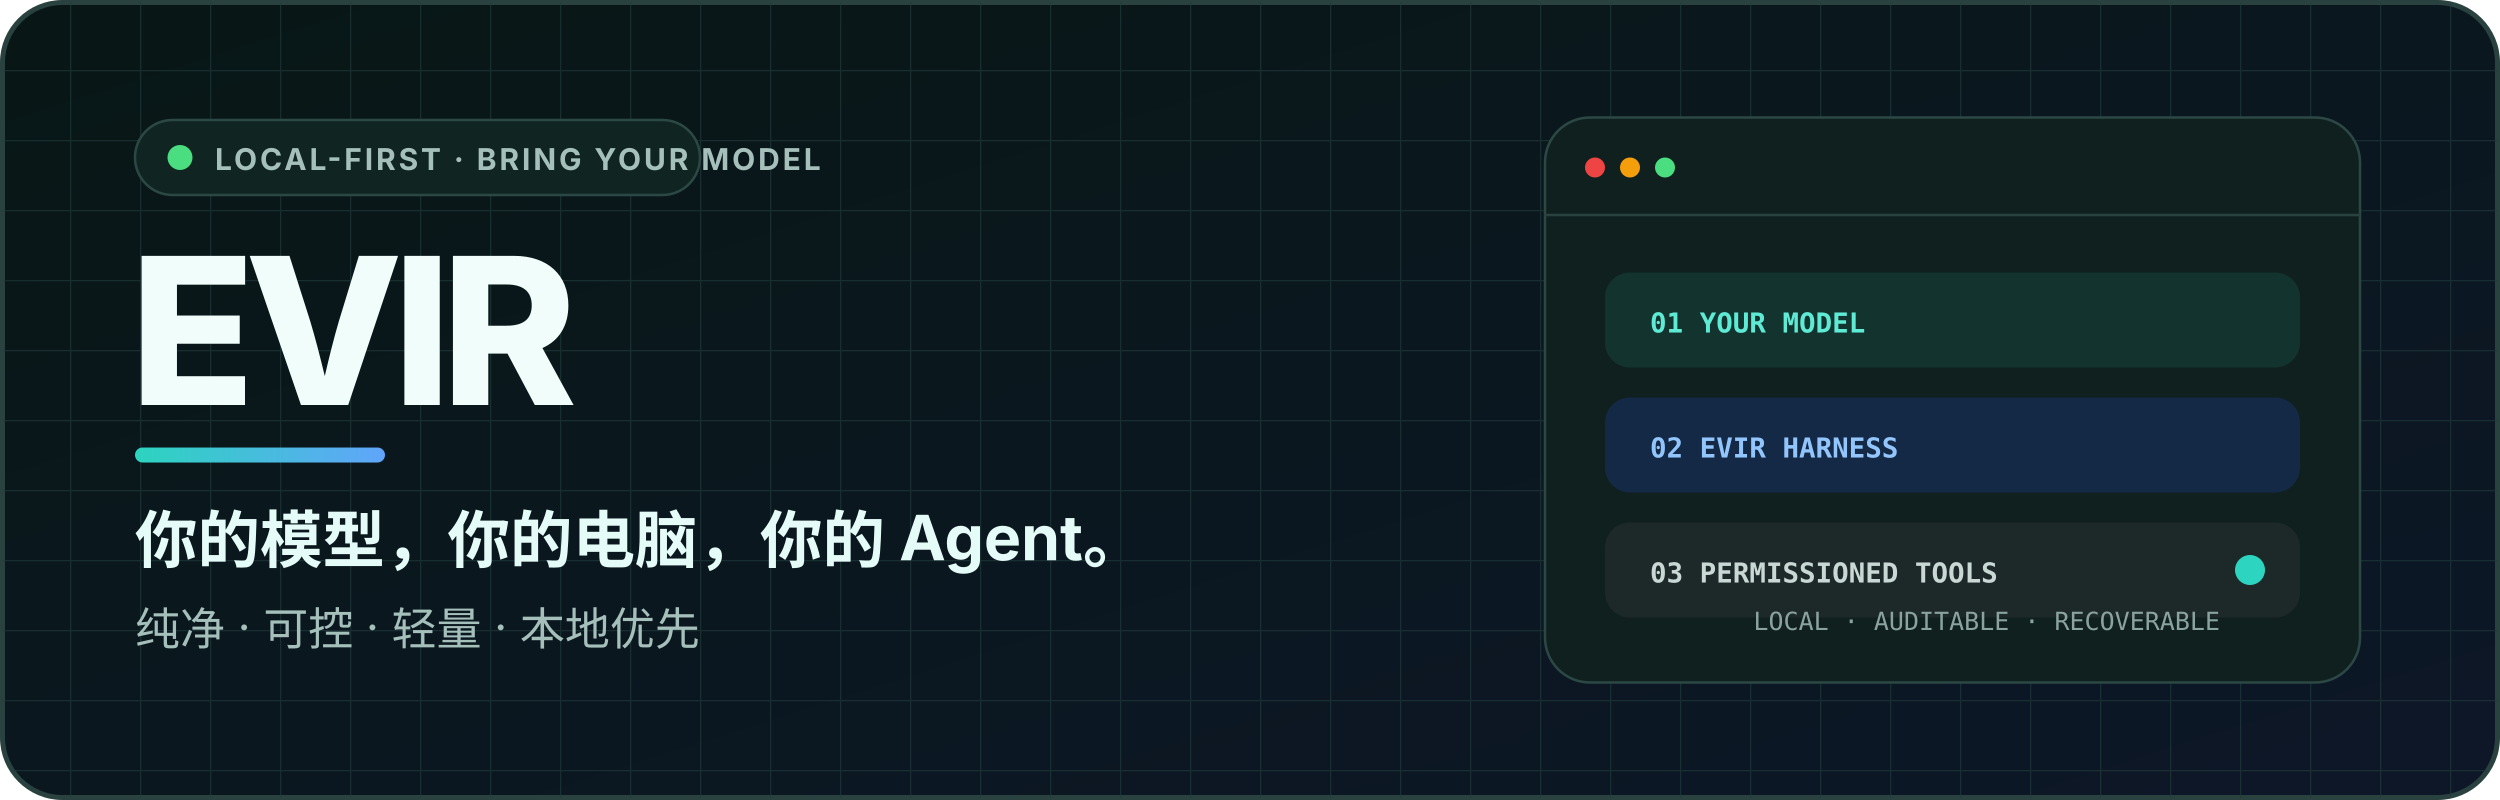
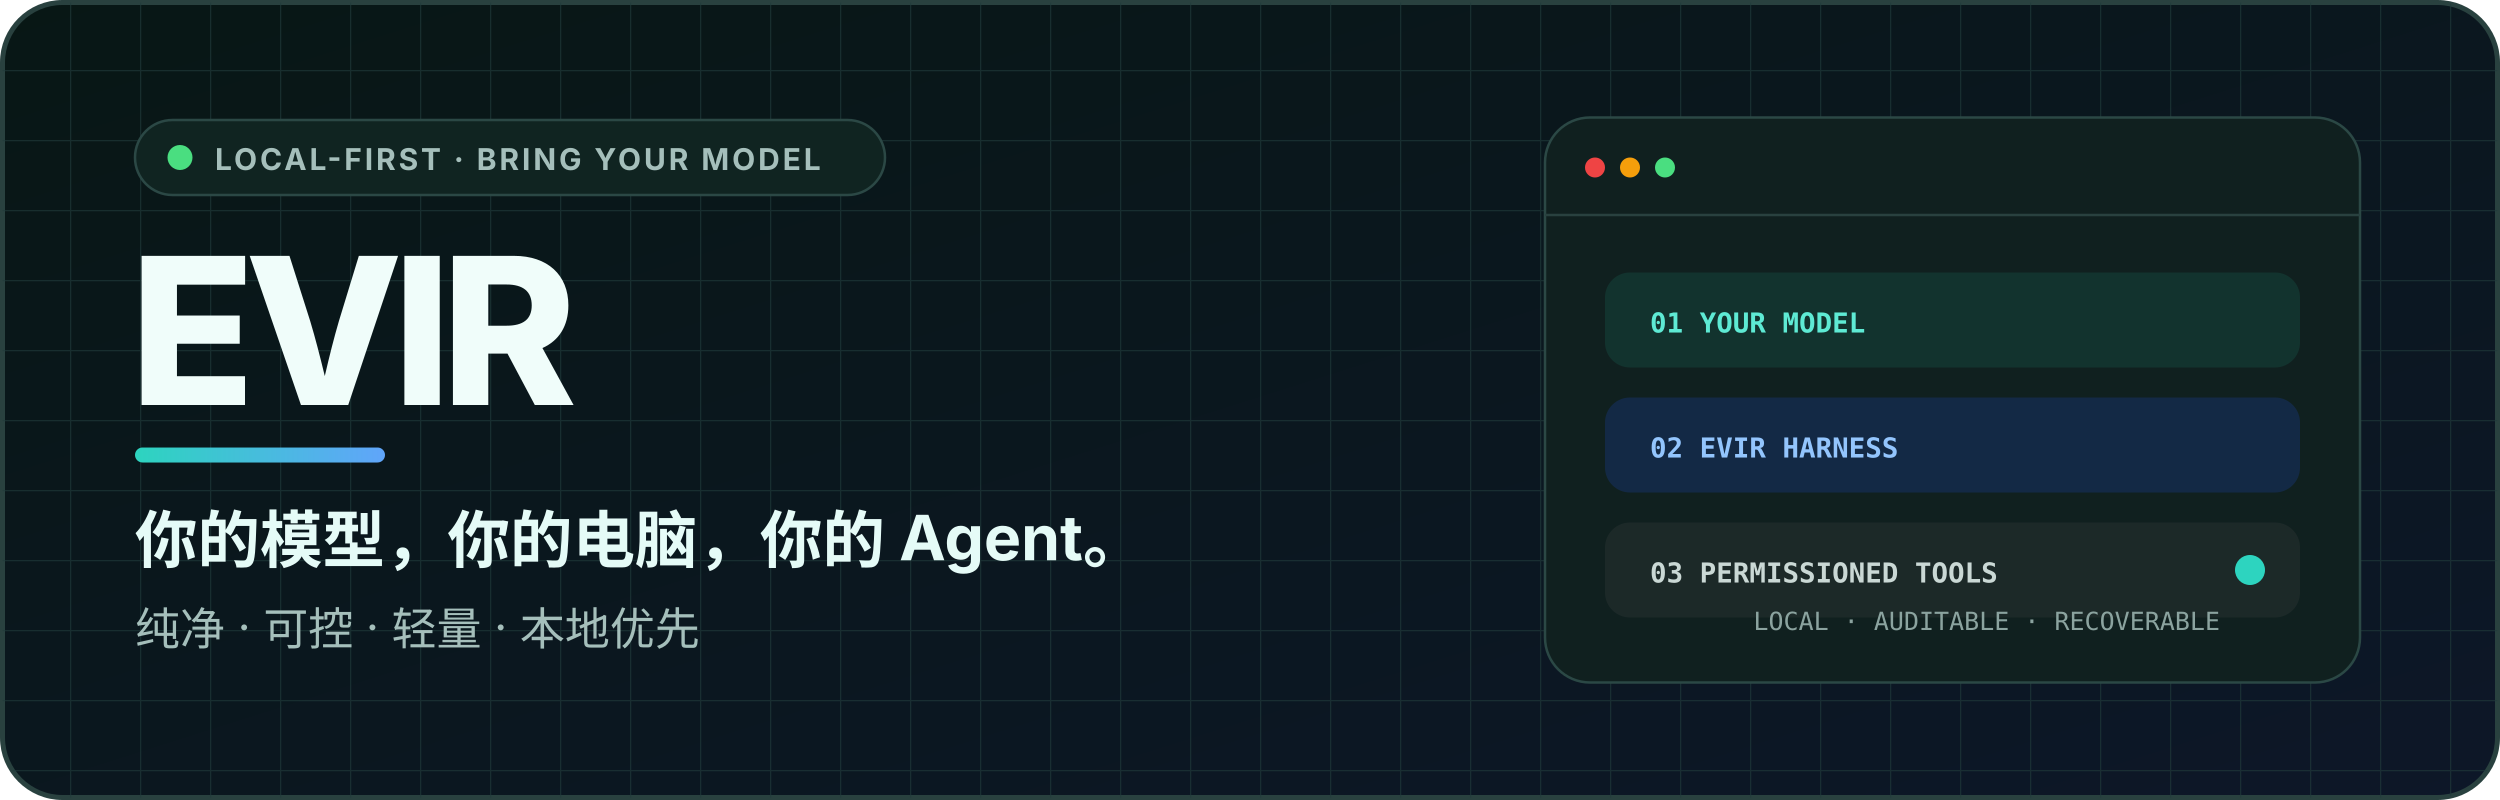
<svg xmlns="http://www.w3.org/2000/svg" width="1000" height="320" viewBox="0 0 1000 320" role="img" aria-labelledby="title desc">
  <defs>
    <linearGradient id="bg" x1="0" y1="0" x2="1" y2="1">
      <stop stop-color="#081715" />
      <stop offset="1" stop-color="#0d1728" />
    </linearGradient>
    <linearGradient id="brand" x1="0" y1="0" x2="1" y2="0">
      <stop stop-color="#2dd4bf" />
      <stop offset="1" stop-color="#60a5fa" />
    </linearGradient>
    <pattern id="grid" width="28" height="28" patternUnits="userSpaceOnUse">
      <path d="M28 0H0V28" fill="none" stroke="#203b3a" opacity=".65" />
    </pattern>
  </defs>
  <rect x="1" y="1" width="998" height="318" rx="24" fill="url(#bg)" stroke="#29413f" stroke-width="2" />
  <rect x="1" y="1" width="998" height="318" rx="24" fill="url(#grid)" />
  <g font-family="system-ui,-apple-system,'Segoe UI','PingFang SC','Microsoft YaHei',sans-serif">
-     <rect x="54" y="48" width="226" height="30" rx="15" fill="#102421" stroke="#2b4845" />
+     <rect x="54" y="48" width="300" height="30" rx="15" fill="#102421" stroke="#2b4845" />
    <circle cx="72" cy="63" r="5" fill="#4ade80" />
    <text x="86" y="68" font-size="12" font-weight="700" letter-spacing="1.15" fill="#a5bfbb">LOCAL-FIRST · BRING YOUR MODEL</text>
    <text x="52" y="162" font-size="82" font-weight="820" letter-spacing="-4" fill="#f0fdfa">EVIR</text>
    <rect x="54" y="179" width="100" height="6" rx="3" fill="url(#brand)" />
    <text x="54" y="225" font-size="25" font-weight="700" fill="#e5fbf7">你的模型，你的电脑，你的 Agent。</text>
    <text x="54" y="258" font-size="18" fill="#a5bfbb">纯净 · 可控 · 轻量 · 本地优先</text>
  </g>
  <g transform="translate(618 47)" font-family="ui-monospace,SFMono-Regular,Menlo,monospace">
    <rect width="326" height="226" rx="18" fill="#10201f" stroke="#2b4845" />
    <circle cx="20" cy="20" r="4" fill="#ef4444" />
    <circle cx="34" cy="20" r="4" fill="#f59e0b" />
    <circle cx="48" cy="20" r="4" fill="#4ade80" />
    <path d="M0 39H326" stroke="#29413f" />
    <g transform="translate(24 62)">
      <rect width="278" height="38" rx="10" fill="#12332e" />
      <text x="18" y="24" font-size="11" font-weight="700" fill="#5eead4">01  YOUR MODEL</text>
      <rect y="50" width="278" height="38" rx="10" fill="#132945" />
      <text x="18" y="74" font-size="11" font-weight="700" fill="#93c5fd">02  EVIR HARNESS</text>
      <rect y="100" width="278" height="38" rx="10" fill="#1c2928" />
      <text x="18" y="124" font-size="11" font-weight="700" fill="#cad8d5">03  PERMISSIONED TOOLS</text>
      <path d="M258 19v112" stroke="url(#brand)" stroke-width="2" stroke-dasharray="4 5" />
    </g>
    <circle cx="282" cy="181" r="6" fill="#2dd4bf" />
    <text x="270" y="205" text-anchor="end" font-size="10" fill="#8ba39f">LOCAL · AUDITABLE · RECOVERABLE</text>
  </g>
</svg>
